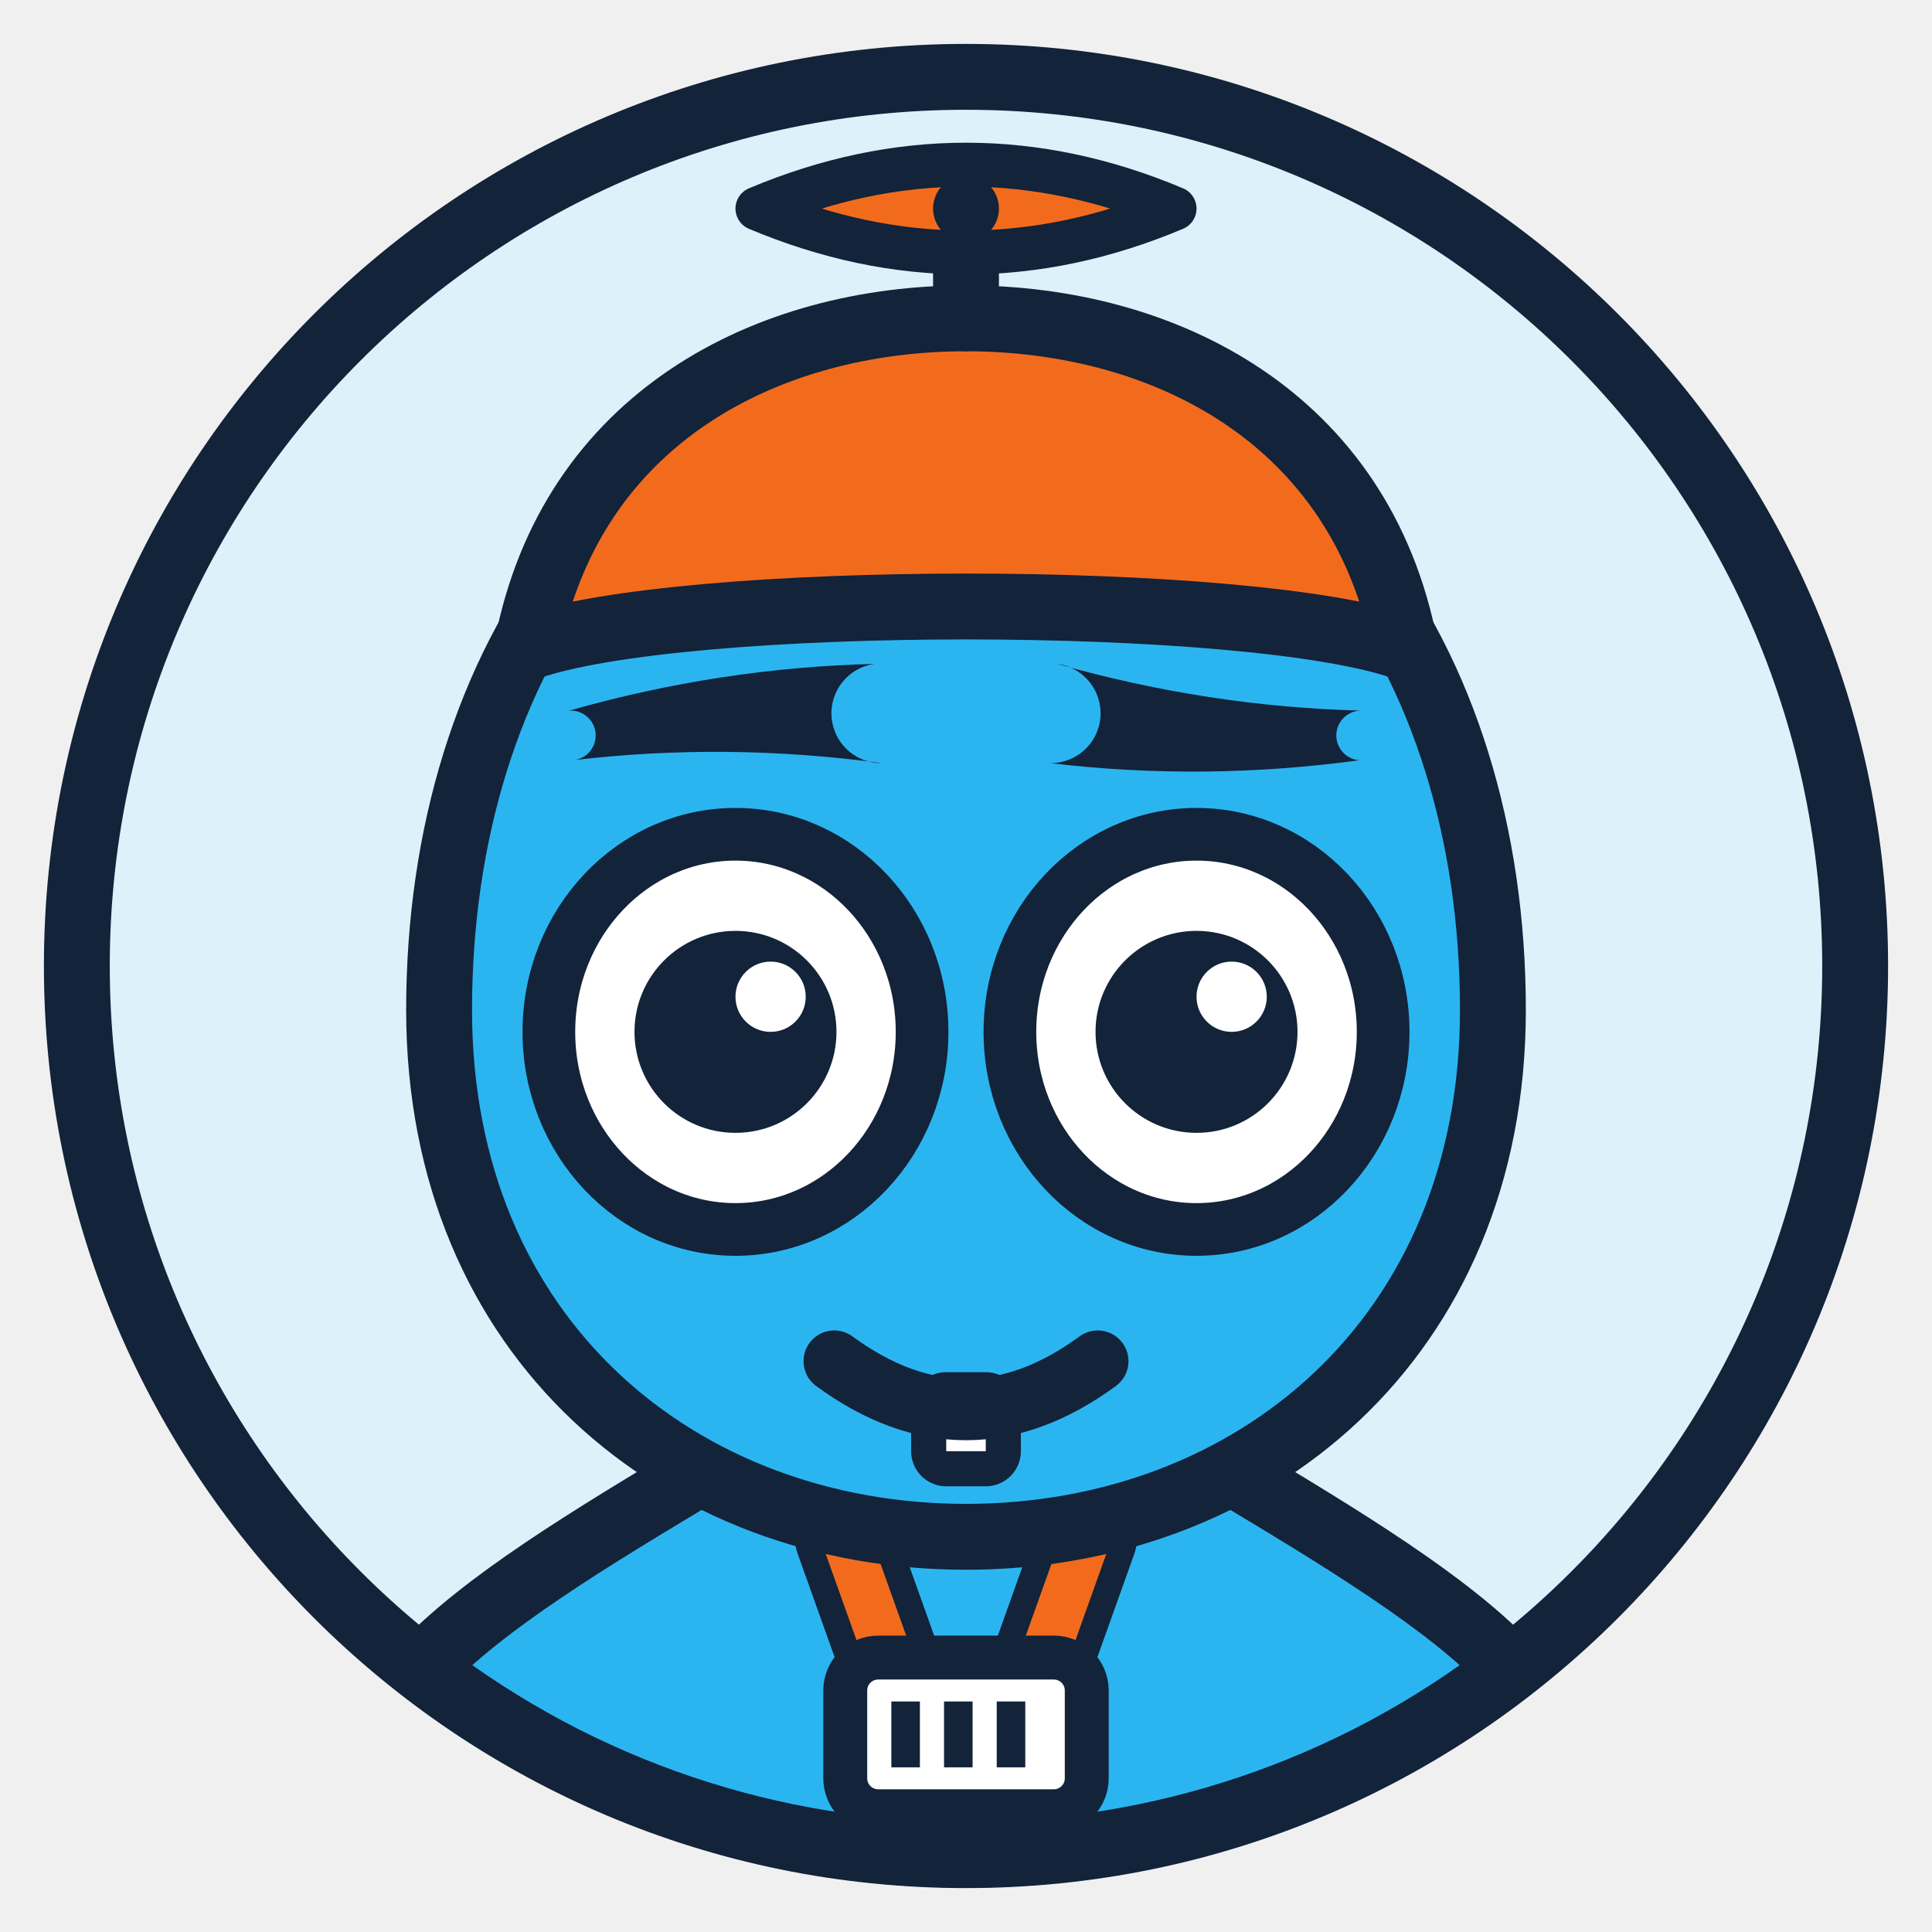
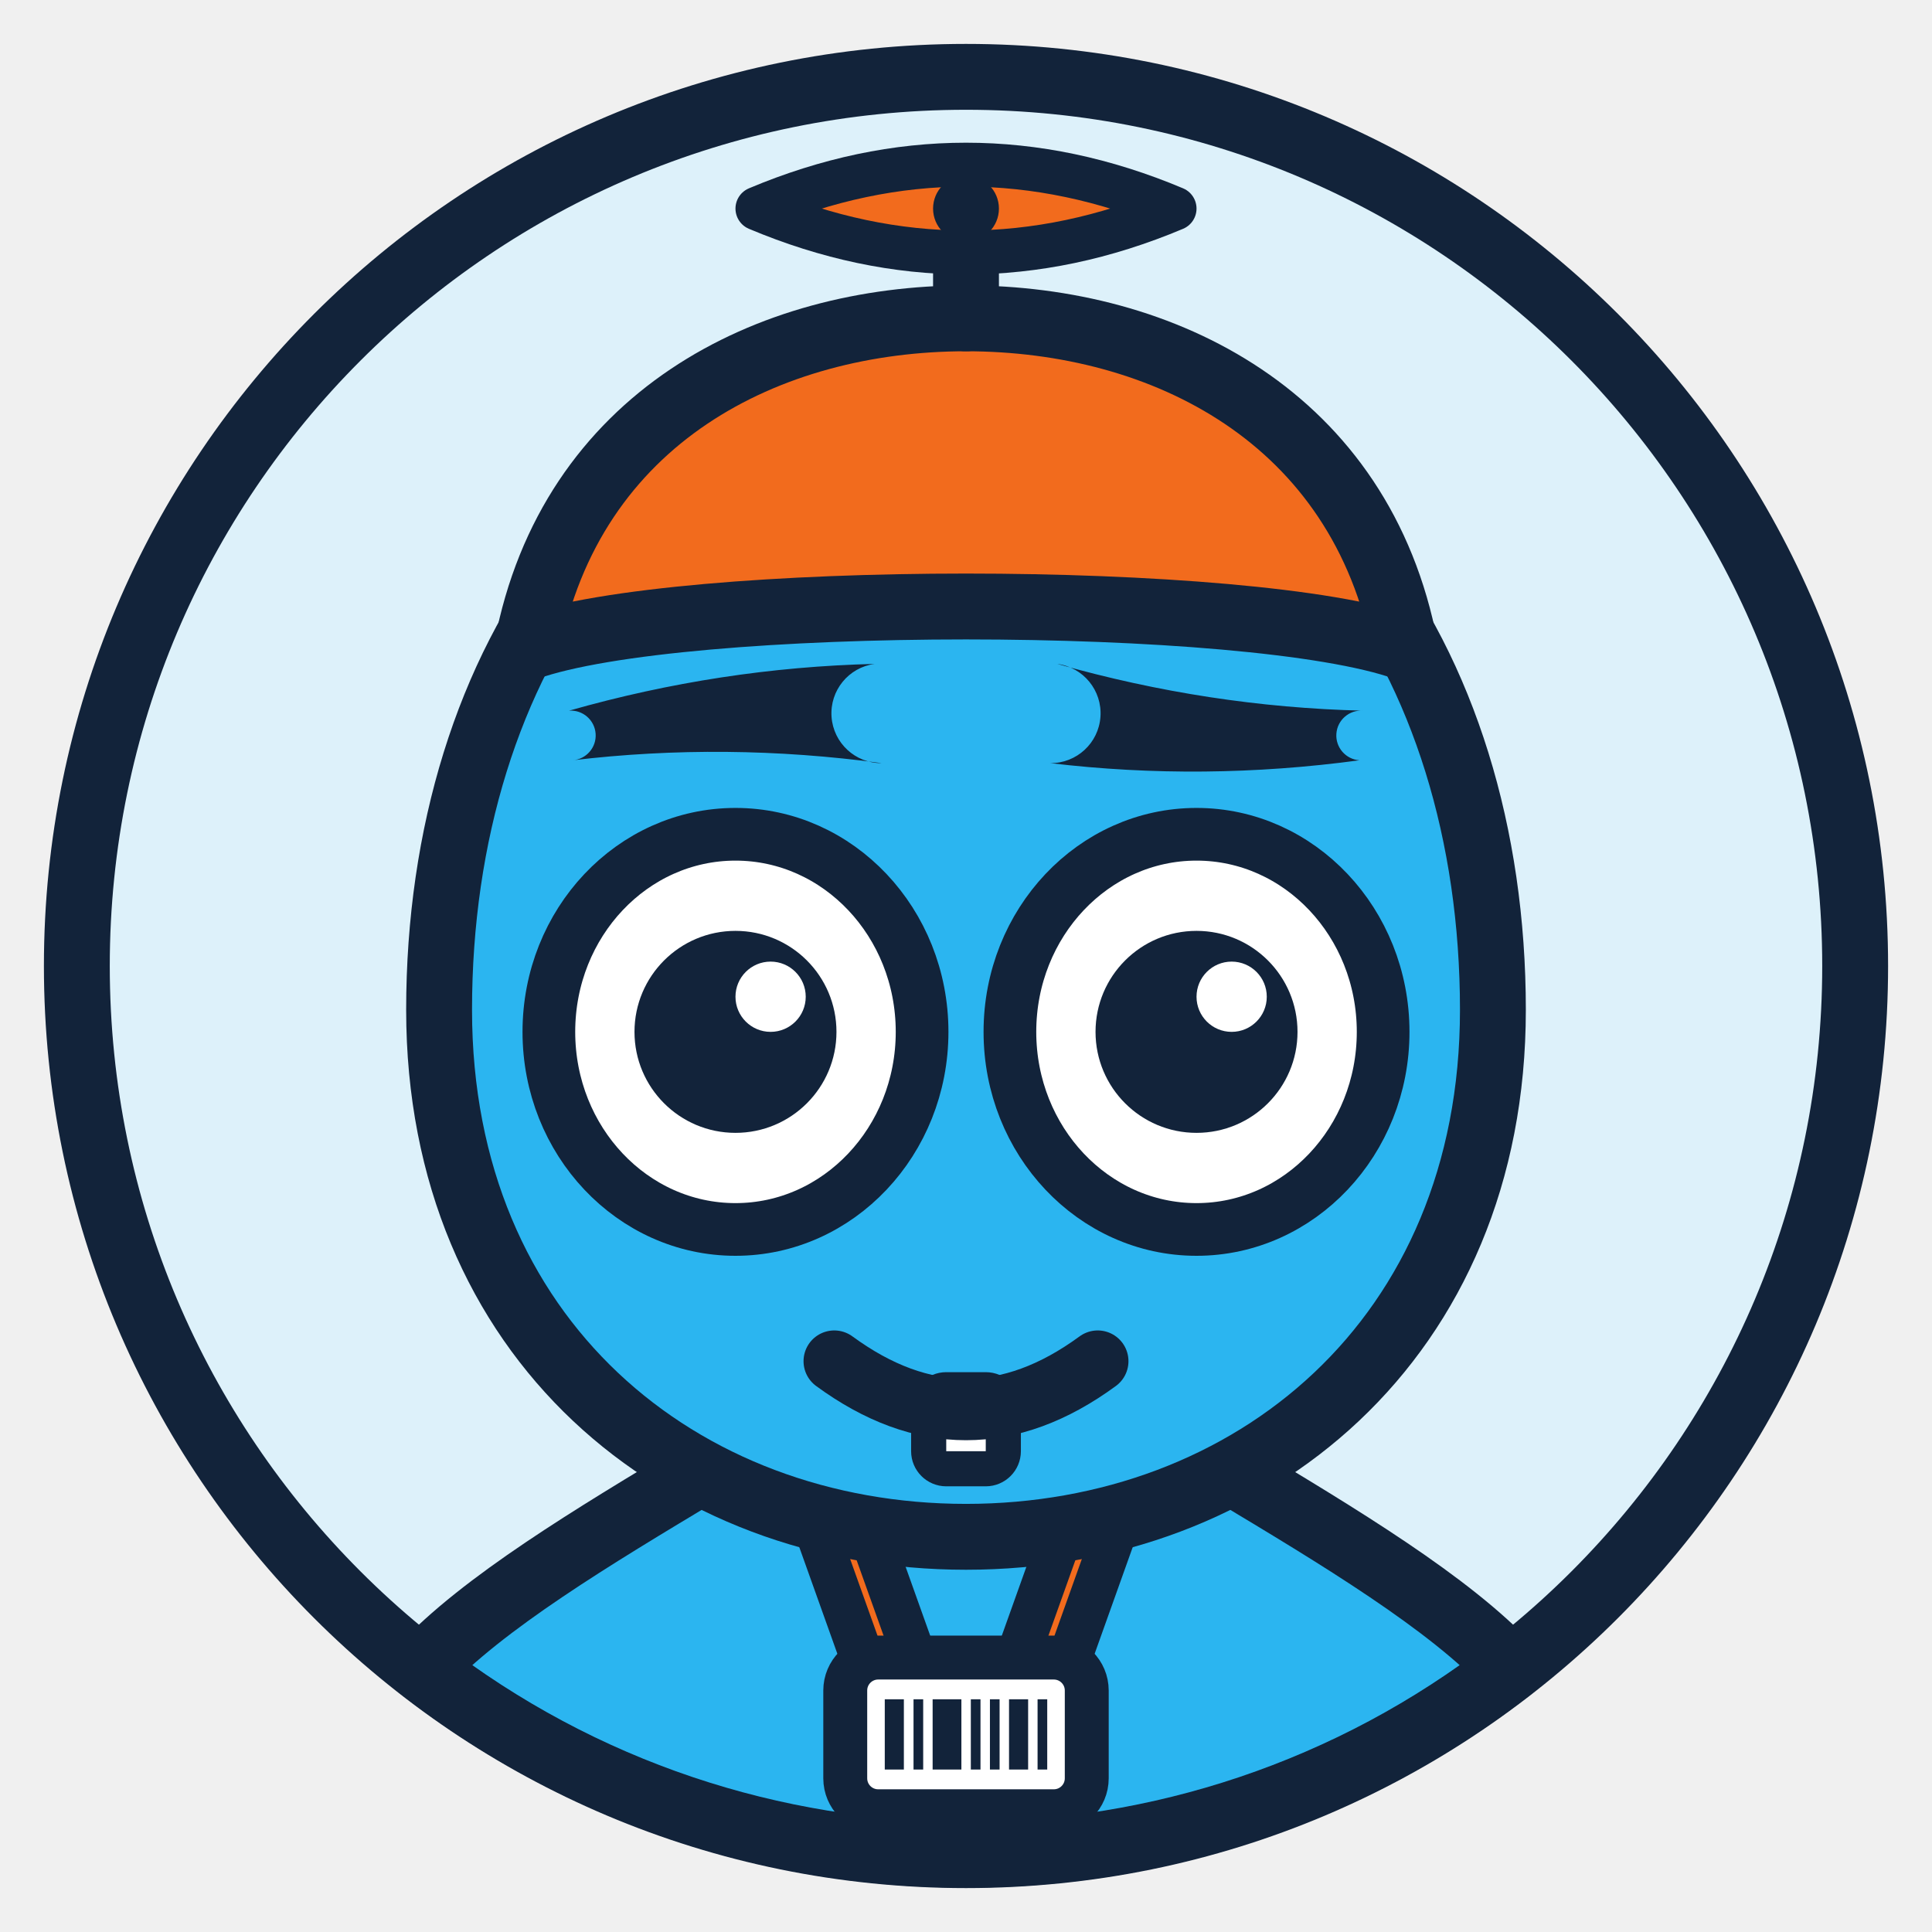
<svg xmlns="http://www.w3.org/2000/svg" viewBox="0 0 88 88" width="88" height="88" color="#12233A" role="img" aria-label="Shin: good">
  <circle class="face-disc" cx="44" cy="44" r="40.5" fill="#DDF1FA" />
  <g class="face-body">
    <path d="M32 67 C27 70 22 73 19.2 76 A40.5 40.5 0 0 0 68.8 76 C66 73 61 70 56 67 Z" fill="#2BB5F0" stroke="currentColor" stroke-width="3" stroke-linejoin="round" />
-     <path d="M38.5 70 L41 77 M49.5 70 L47 77" stroke="currentColor" stroke-width="4.6" stroke-linecap="round" fill="none" />
-     <path d="M38.5 70 L41 77 M49.5 70 L47 77" stroke="#F26B1D" stroke-width="2.2" stroke-linecap="round" fill="none" />
+     <path d="M37.30 70 L39.70 70 L42.20 77 L39.80 77 Z M48.30 70 L50.70 70 L48.20 77 L45.80 77 Z" fill="#F26B1D" stroke="currentColor" stroke-width="2" stroke-linejoin="round" />
    <rect x="38.5" y="75.5" width="11" height="7" rx="1.5" fill="#FFFFFF" stroke="currentColor" stroke-width="2" />
-     <path d="M40.6 77.5 h1.3 v3 h-1.3 Z M43 77.5 h1.3 v3 h-1.3 Z M45.4 77.5 h1.3 v3 h-1.3 Z" fill="#12233A" />
+     <path d="M40.30 77.4 h0.87 v3.2 h-0.87 Z M41.61 77.4 h0.44 v3.2 h-0.44 Z M42.48 77.4 h1.31 v3.2 h-1.31 Z M44.22 77.4 h0.44 v3.2 h-0.44 Z M45.09 77.4 h0.44 v3.2 h-0.44 Z M45.96 77.4 h0.87 v3.2 h-0.87 Z M47.26 77.4 h0.44 v3.2 h-0.44 Z" fill="#12233A" />
  </g>
  <g class="face-head">
    <path class="face-skull" d="M44 17 C59 17 68 30 68 46 C68 61 57 70 44 70 C31 70 20 61 20 46 C20 30 29 17 44 17 Z" fill="#2BB5F0" stroke="currentColor" stroke-width="3" />
    <g class="face-hat">
      <path d="M24 29.5 C26 19 35 14.5 44 14.5 C53 14.5 62 19 64 29.5 C57 27 31 27 24 29.5 Z" fill="#F26B1D" stroke="currentColor" stroke-width="3" stroke-linejoin="round" />
      <path d="M44 14.5 L44 10.5" stroke="currentColor" stroke-width="3" stroke-linecap="round" />
      <g>
        <path d="M34.5 9.5 Q44 5.5 53.5 9.5 Q44 13.5 34.5 9.5 Z" fill="#F26B1D" stroke="currentColor" stroke-width="2" stroke-linejoin="round" />
        <circle cx="44" cy="9.5" r="1.5" fill="#12233A" />
      </g>
    </g>
    <g class="face-brows">
      <path d="M39.84 30.24 Q32.81 30.41 25.92 32.37 A1.13 1.13 0 0 1 26.08 34.63 Q33.06 33.80 40.16 34.76 A2.27 2.27 0 0 1 39.84 30.24 Z M47.84 34.76 Q54.81 35.59 61.92 34.63 A1.13 1.13 0 0 1 62.08 32.37 Q55.06 32.20 48.16 30.24 A2.27 2.27 0 0 1 47.84 34.76 Z" fill="currentColor" />
    </g>
    <g class="face-eyes">
      <ellipse cx="33.5" cy="47" rx="8.5" ry="9" fill="#FFFFFF" />
      <circle cx="33.5" cy="47" r="4.6" fill="#12233A" />
      <circle cx="35.1" cy="45.4" r="1.6" fill="#FFFFFF" />
      <ellipse cx="33.5" cy="47" rx="8.5" ry="9" fill="none" stroke="currentColor" stroke-width="2.4" />
      <ellipse cx="54.5" cy="47" rx="8.5" ry="9" fill="#FFFFFF" />
      <circle cx="54.5" cy="47" r="4.6" fill="#12233A" />
      <circle cx="56.1" cy="45.4" r="1.6" fill="#FFFFFF" />
      <ellipse cx="54.5" cy="47" rx="8.5" ry="9" fill="none" stroke="currentColor" stroke-width="2.4" />
    </g>
    <g class="face-mouth">
      <rect x="42.3" y="63.30" width="3.4" height="3.6" rx=".8" fill="#FFFFFF" stroke="currentColor" stroke-width="1.6" />
      <path d="M38 62 Q44 66.4 50 62" stroke="currentColor" stroke-width="2.8" stroke-linecap="round" fill="none" />
    </g>
  </g>
  <g class="face-extras" />
  <circle class="face-ring" cx="44" cy="44" r="40.5" fill="none" stroke="currentColor" stroke-width="3" />
</svg>
